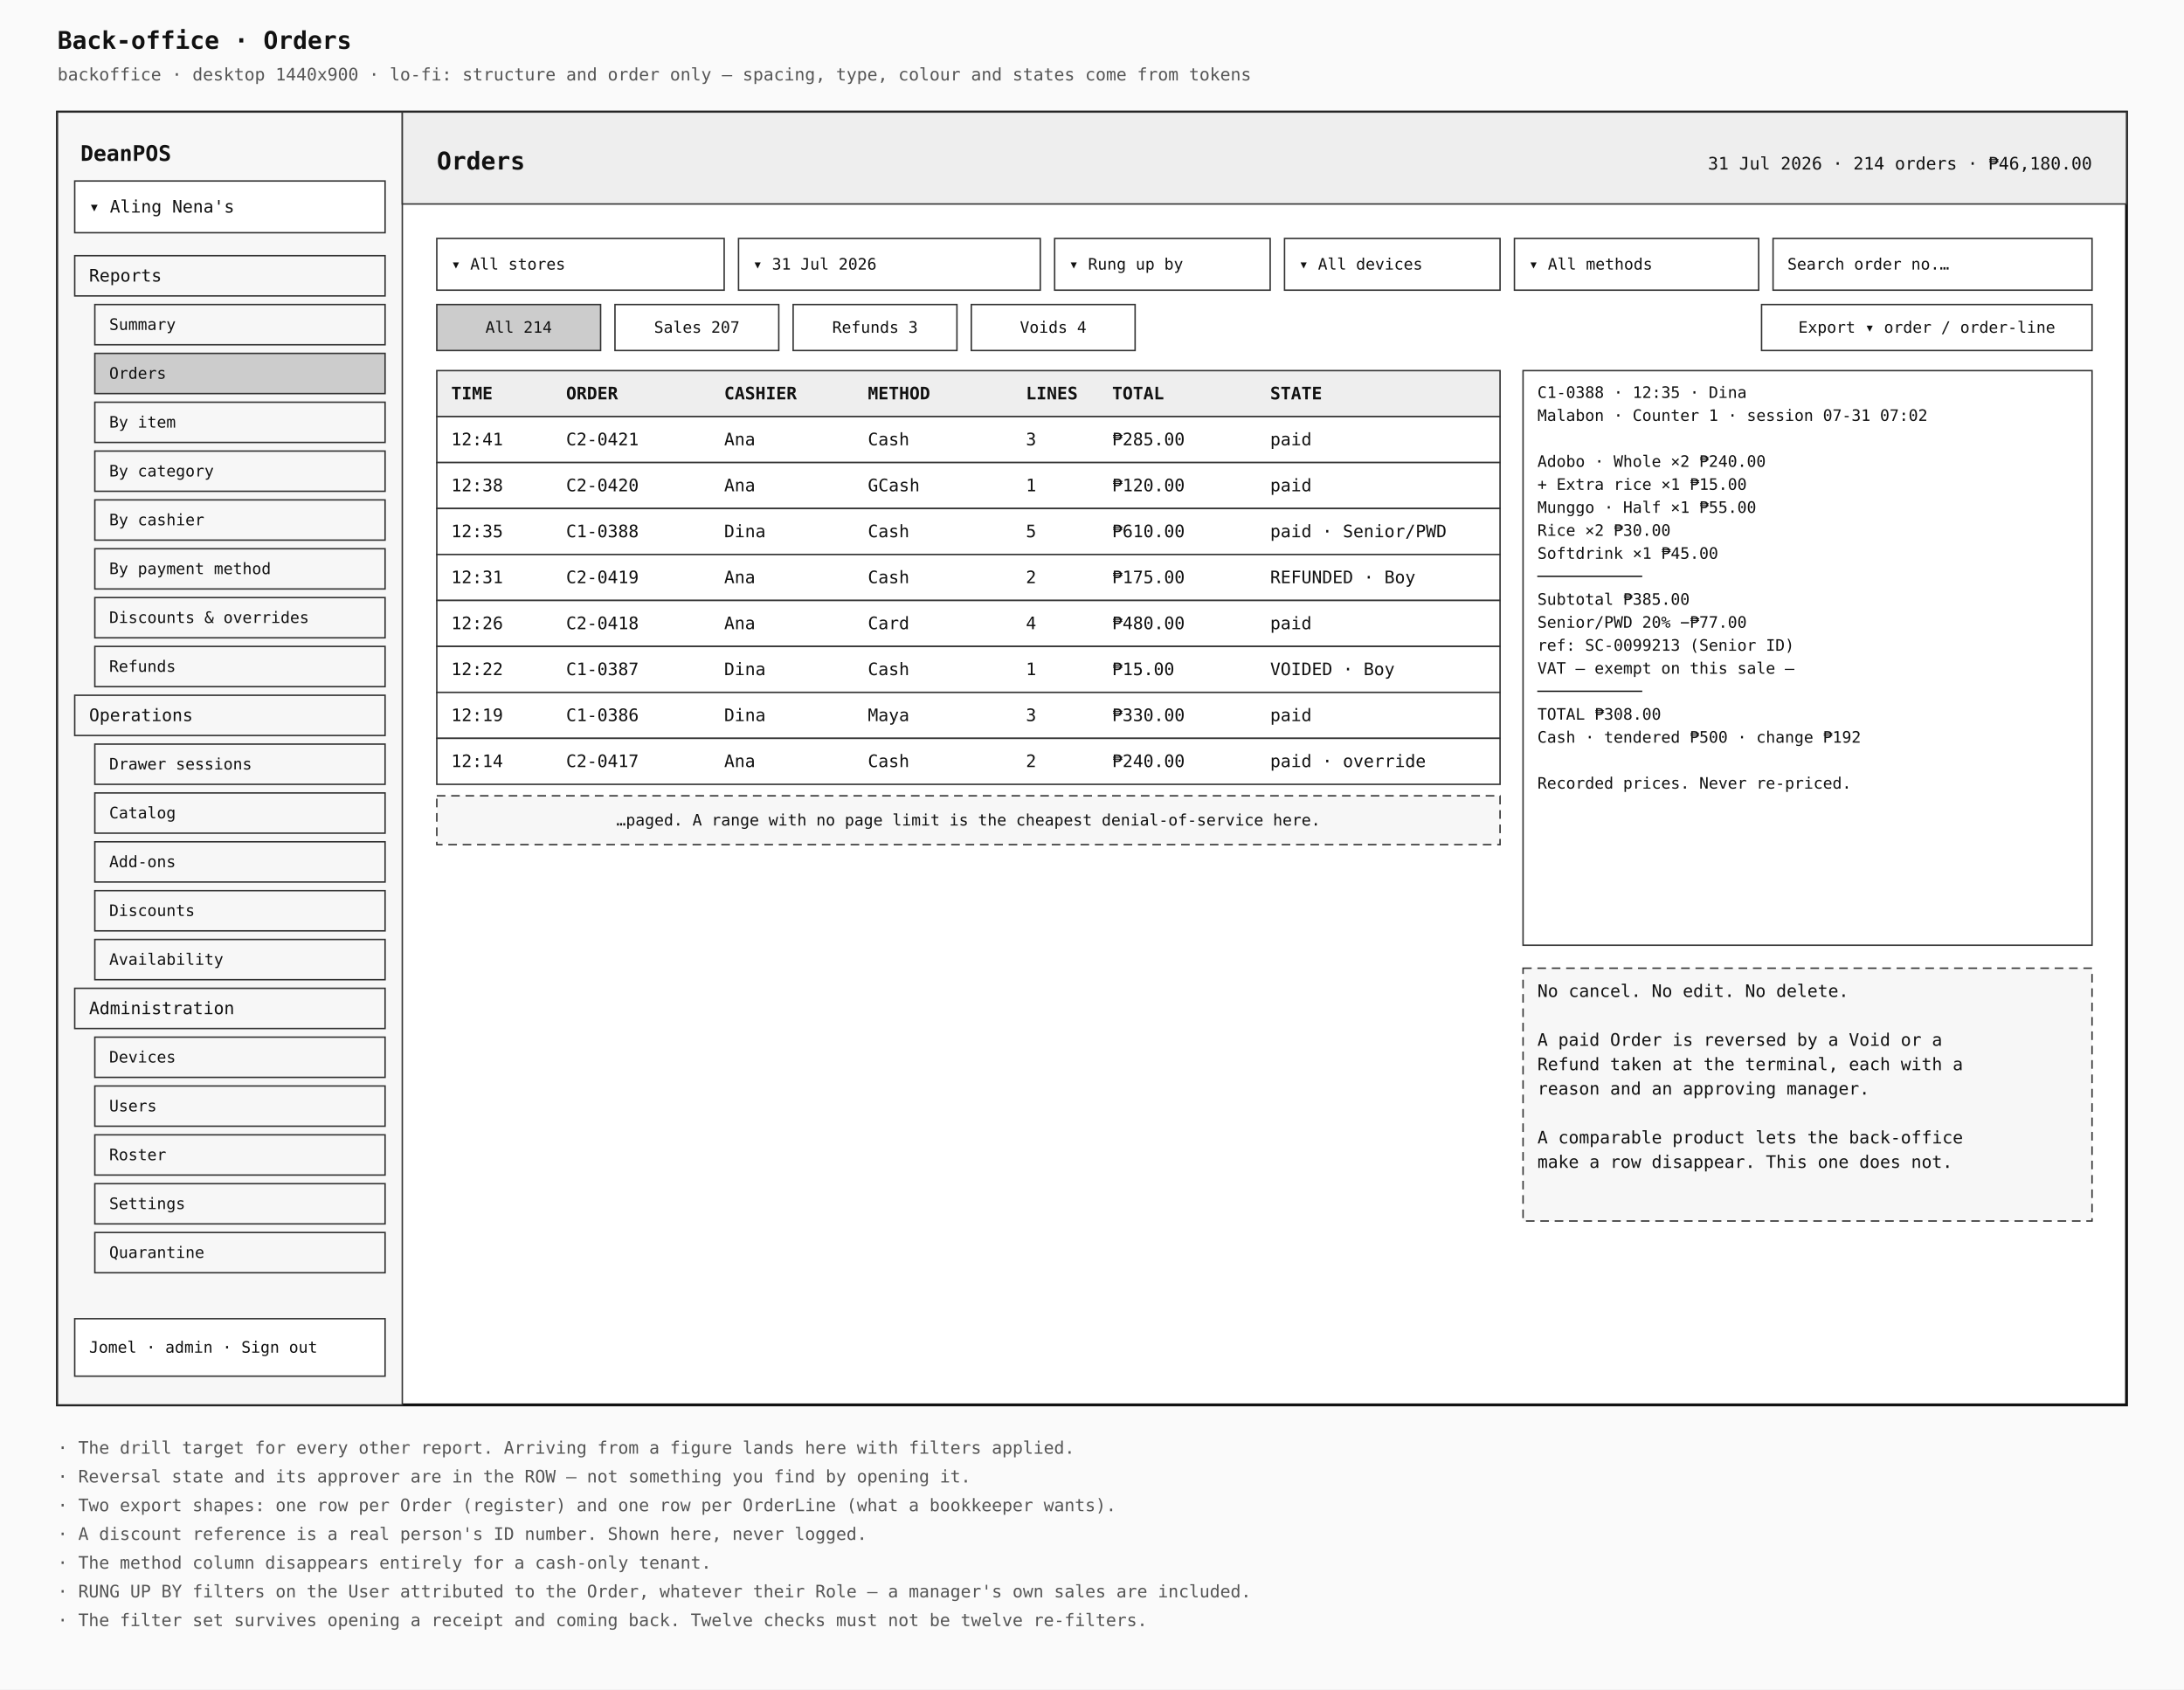
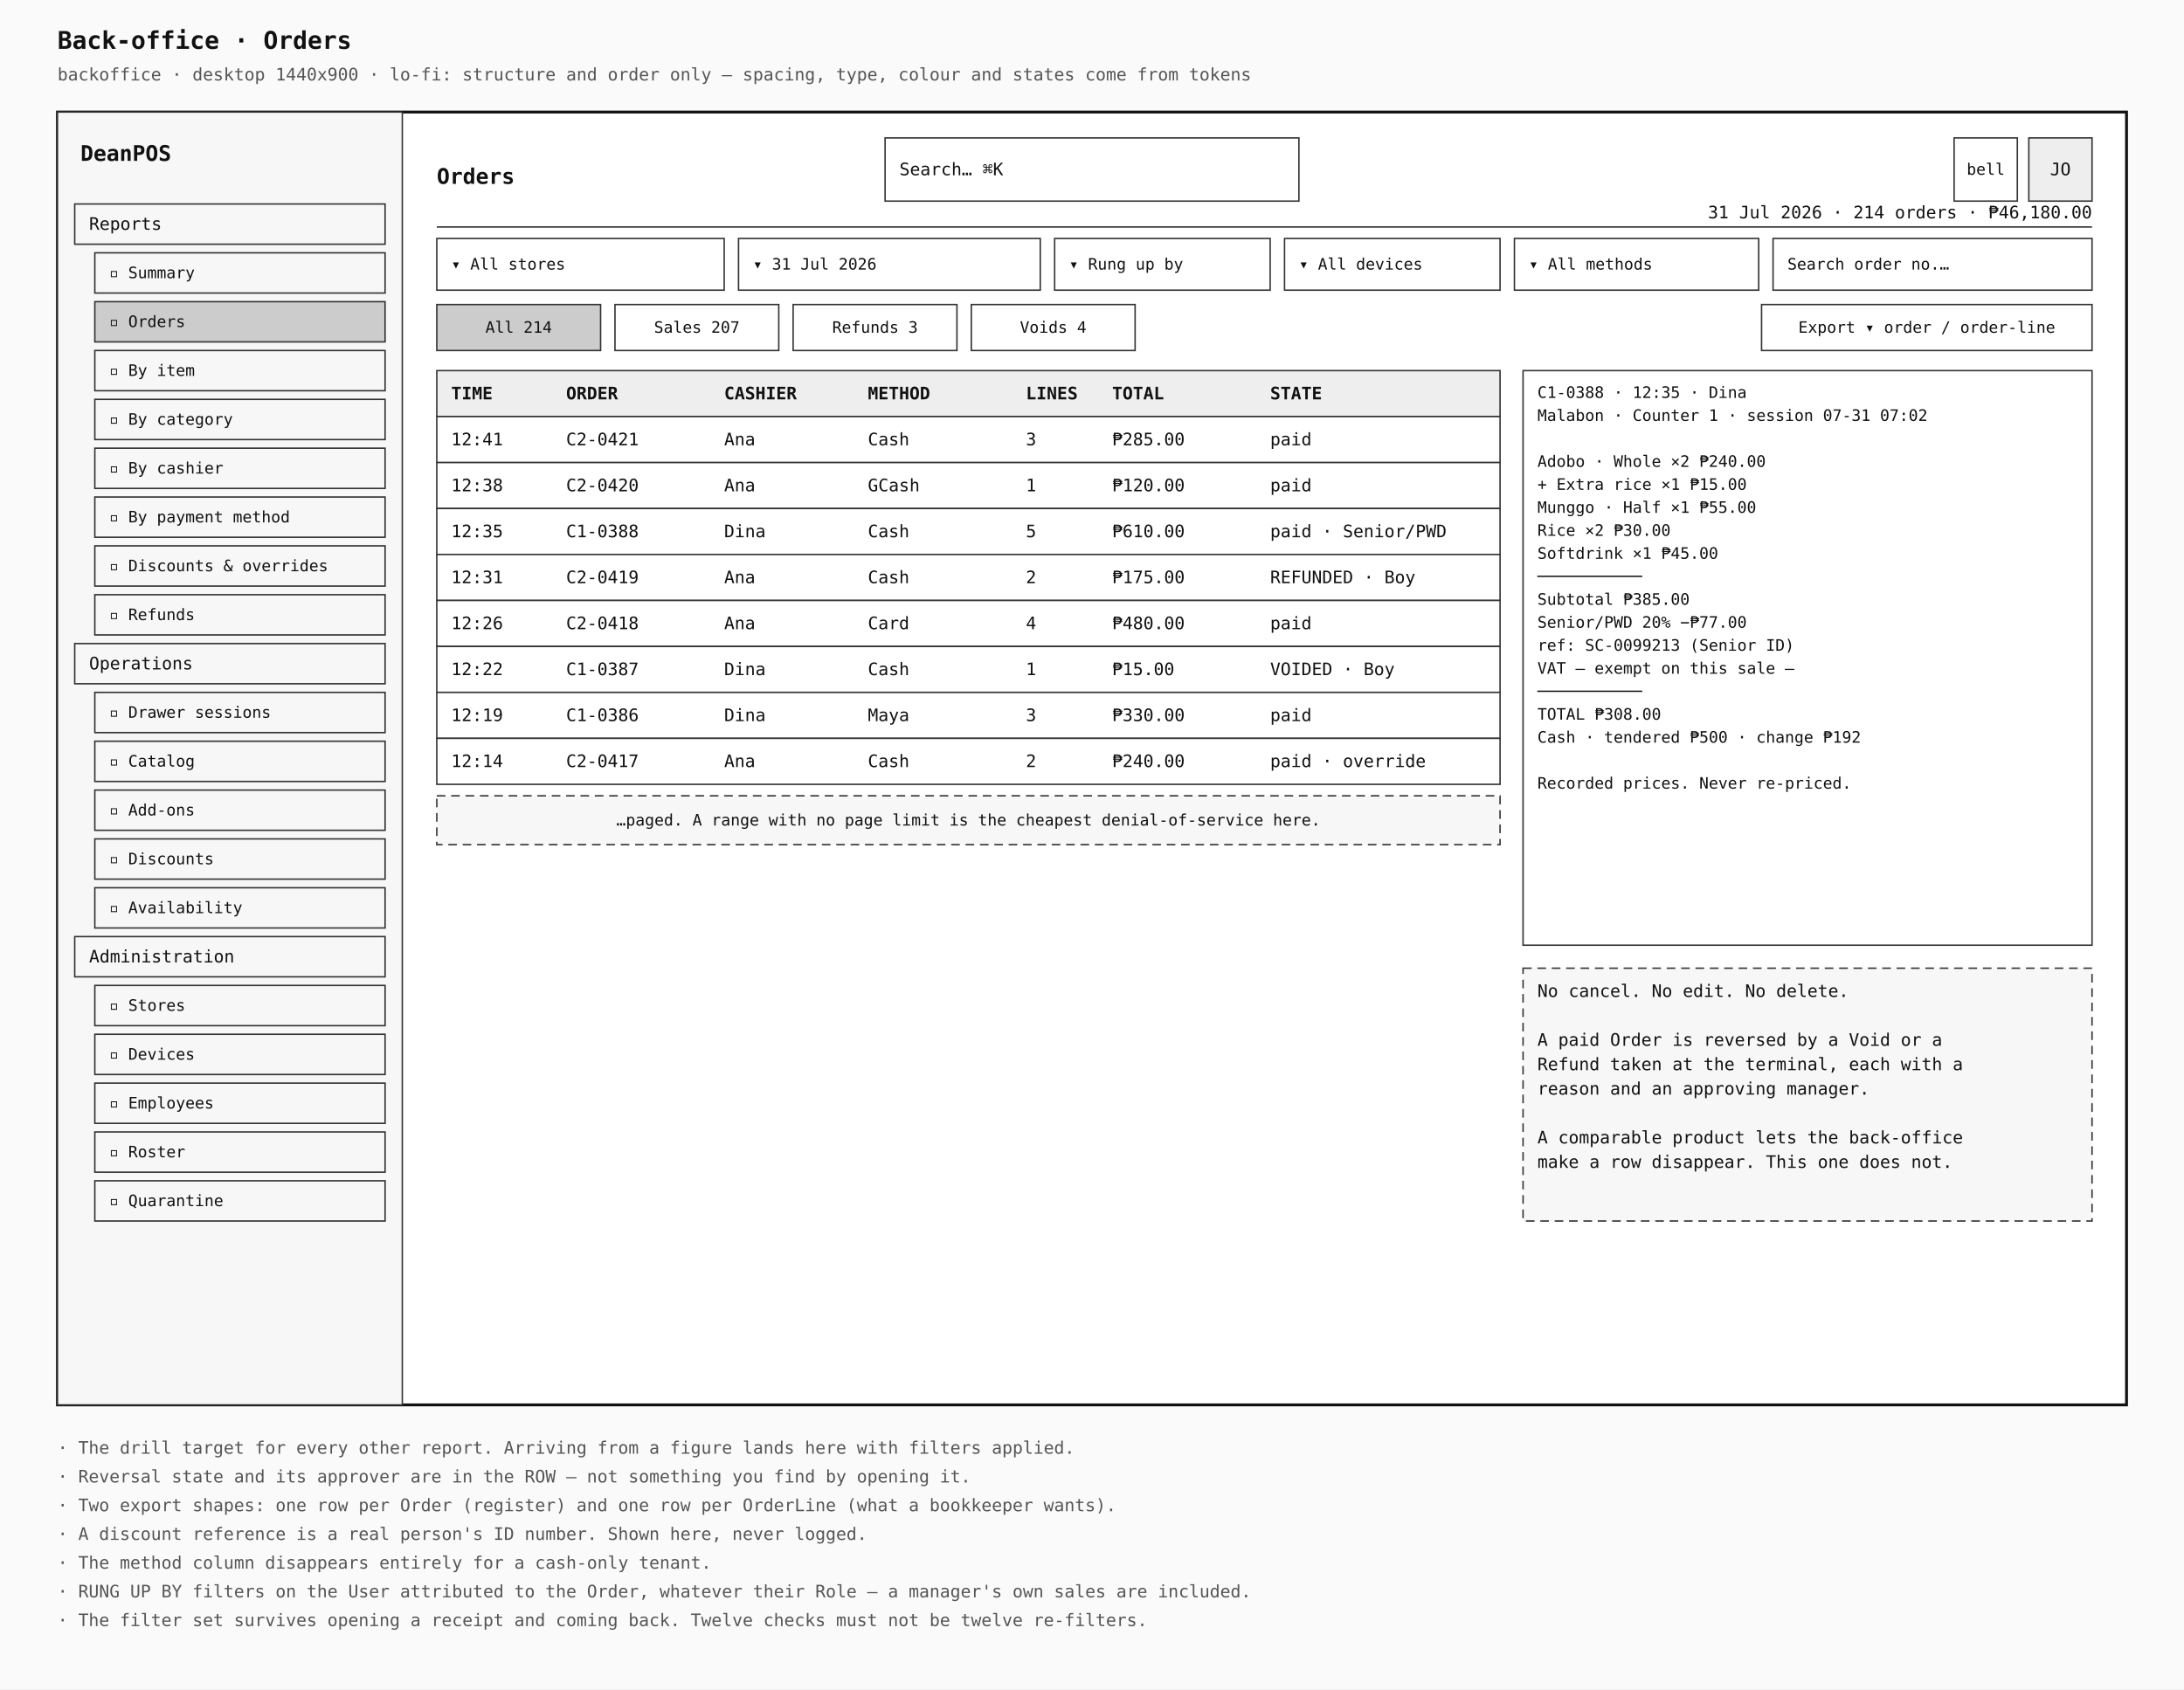
<svg xmlns="http://www.w3.org/2000/svg" width="1520" height="1176" viewBox="0 0 1520 1176" font-family="ui-monospace, SFMono-Regular, Menlo, monospace">
  <rect width="1520" height="1176" fill="#fafafa" />
  <text x="40" y="34" font-size="17" font-weight="bold" fill="#111">Back-office · Orders</text>
  <text x="40" y="56" font-size="12" fill="#555">backoffice · desktop 1440x900 · lo-fi: structure and order only — spacing, type, colour and states come from tokens</text>
  <g transform="translate(40,78)">
    <rect x="0" y="0" width="1440" height="900" fill="#ffffff" stroke="#111" stroke-width="2" />
    <rect x="0" y="0" width="240" height="900" rx="0" fill="#f7f7f7" stroke="#333" stroke-width="1" />
    <text x="16" y="34" font-size="15" text-anchor="start" font-weight="bold" fill="#111">DeanPOS</text>
-     <rect x="12" y="48" width="216" height="36" rx="0" fill="#ffffff" stroke="#333" stroke-width="1" />
-     <text x="22" y="70.0" font-size="12" fill="#111">▾  Aling Nena's</text>
-     <rect x="12" y="100" width="216" height="28" rx="0" fill="#f7f7f7" stroke="#333" stroke-width="1" />
-     <text x="22" y="118.0" font-size="12" fill="#111">Reports</text>
-     <rect x="26" y="134" width="202" height="28" rx="0" fill="#f7f7f7" stroke="#333" stroke-width="1" />
-     <text x="36" y="151.667" font-size="11" fill="#111">Summary</text>
-     <rect x="26" y="168" width="202" height="28" rx="0" fill="#cccccc" stroke="#333" stroke-width="1" />
-     <text x="36" y="185.667" font-size="11" fill="#111">Orders</text>
-     <rect x="26" y="202" width="202" height="28" rx="0" fill="#f7f7f7" stroke="#333" stroke-width="1" />
-     <text x="36" y="219.667" font-size="11" fill="#111">By item</text>
-     <rect x="26" y="236" width="202" height="28" rx="0" fill="#f7f7f7" stroke="#333" stroke-width="1" />
-     <text x="36" y="253.667" font-size="11" fill="#111">By category</text>
-     <rect x="26" y="270" width="202" height="28" rx="0" fill="#f7f7f7" stroke="#333" stroke-width="1" />
-     <text x="36" y="287.667" font-size="11" fill="#111">By cashier</text>
-     <rect x="26" y="304" width="202" height="28" rx="0" fill="#f7f7f7" stroke="#333" stroke-width="1" />
-     <text x="36" y="321.667" font-size="11" fill="#111">By payment method</text>
-     <rect x="26" y="338" width="202" height="28" rx="0" fill="#f7f7f7" stroke="#333" stroke-width="1" />
-     <text x="36" y="355.667" font-size="11" fill="#111">Discounts &amp; overrides</text>
-     <rect x="26" y="372" width="202" height="28" rx="0" fill="#f7f7f7" stroke="#333" stroke-width="1" />
-     <text x="36" y="389.667" font-size="11" fill="#111">Refunds</text>
-     <rect x="12" y="406" width="216" height="28" rx="0" fill="#f7f7f7" stroke="#333" stroke-width="1" />
-     <text x="22" y="424.0" font-size="12" fill="#111">Operations</text>
-     <rect x="26" y="440" width="202" height="28" rx="0" fill="#f7f7f7" stroke="#333" stroke-width="1" />
-     <text x="36" y="457.667" font-size="11" fill="#111">Drawer sessions</text>
-     <rect x="26" y="474" width="202" height="28" rx="0" fill="#f7f7f7" stroke="#333" stroke-width="1" />
-     <text x="36" y="491.667" font-size="11" fill="#111">Catalog</text>
-     <rect x="26" y="508" width="202" height="28" rx="0" fill="#f7f7f7" stroke="#333" stroke-width="1" />
-     <text x="36" y="525.667" font-size="11" fill="#111">Add-ons</text>
-     <rect x="26" y="542" width="202" height="28" rx="0" fill="#f7f7f7" stroke="#333" stroke-width="1" />
-     <text x="36" y="559.667" font-size="11" fill="#111">Discounts</text>
-     <rect x="26" y="576" width="202" height="28" rx="0" fill="#f7f7f7" stroke="#333" stroke-width="1" />
-     <text x="36" y="593.667" font-size="11" fill="#111">Availability</text>
-     <rect x="12" y="610" width="216" height="28" rx="0" fill="#f7f7f7" stroke="#333" stroke-width="1" />
-     <text x="22" y="628.0" font-size="12" fill="#111">Administration</text>
-     <rect x="26" y="644" width="202" height="28" rx="0" fill="#f7f7f7" stroke="#333" stroke-width="1" />
-     <text x="36" y="661.667" font-size="11" fill="#111">Devices</text>
-     <rect x="26" y="678" width="202" height="28" rx="0" fill="#f7f7f7" stroke="#333" stroke-width="1" />
-     <text x="36" y="695.667" font-size="11" fill="#111">Users</text>
-     <rect x="26" y="712" width="202" height="28" rx="0" fill="#f7f7f7" stroke="#333" stroke-width="1" />
-     <text x="36" y="729.667" font-size="11" fill="#111">Roster</text>
-     <rect x="26" y="746" width="202" height="28" rx="0" fill="#f7f7f7" stroke="#333" stroke-width="1" />
-     <text x="36" y="763.667" font-size="11" fill="#111">Settings</text>
-     <rect x="26" y="780" width="202" height="28" rx="0" fill="#f7f7f7" stroke="#333" stroke-width="1" />
-     <text x="36" y="797.667" font-size="11" fill="#111">Quarantine</text>
-     <rect x="12" y="840" width="216" height="40" rx="0" fill="#ffffff" stroke="#333" stroke-width="1" />
-     <text x="22" y="863.667" font-size="11" fill="#111">Jomel · admin  ·  Sign out</text>
-     <rect x="240" y="0" width="1200" height="64" rx="0" fill="#eeeeee" stroke="#333" stroke-width="1" />
-     <text x="264" y="40" font-size="17" text-anchor="start" font-weight="bold" fill="#111">Orders</text>
-     <text x="1416" y="40" font-size="12" text-anchor="end" font-weight="normal" fill="#111">31 Jul 2026 · 214 orders · ₱46,180.00</text>
+     <rect x="12" y="64" width="216" height="28" rx="0" fill="#f7f7f7" stroke="#333" stroke-width="1" />
+     <text x="22" y="82.0" font-size="12" fill="#111">Reports</text>
+     <rect x="26" y="98" width="202" height="28" rx="0" fill="#f7f7f7" stroke="#333" stroke-width="1" />
+     <text x="36" y="115.667" font-size="11" fill="#111">▫  Summary</text>
+     <rect x="26" y="132" width="202" height="28" rx="0" fill="#cccccc" stroke="#333" stroke-width="1" />
+     <text x="36" y="149.667" font-size="11" fill="#111">▫  Orders</text>
+     <rect x="26" y="166" width="202" height="28" rx="0" fill="#f7f7f7" stroke="#333" stroke-width="1" />
+     <text x="36" y="183.667" font-size="11" fill="#111">▫  By item</text>
+     <rect x="26" y="200" width="202" height="28" rx="0" fill="#f7f7f7" stroke="#333" stroke-width="1" />
+     <text x="36" y="217.667" font-size="11" fill="#111">▫  By category</text>
+     <rect x="26" y="234" width="202" height="28" rx="0" fill="#f7f7f7" stroke="#333" stroke-width="1" />
+     <text x="36" y="251.667" font-size="11" fill="#111">▫  By cashier</text>
+     <rect x="26" y="268" width="202" height="28" rx="0" fill="#f7f7f7" stroke="#333" stroke-width="1" />
+     <text x="36" y="285.667" font-size="11" fill="#111">▫  By payment method</text>
+     <rect x="26" y="302" width="202" height="28" rx="0" fill="#f7f7f7" stroke="#333" stroke-width="1" />
+     <text x="36" y="319.667" font-size="11" fill="#111">▫  Discounts &amp; overrides</text>
+     <rect x="26" y="336" width="202" height="28" rx="0" fill="#f7f7f7" stroke="#333" stroke-width="1" />
+     <text x="36" y="353.667" font-size="11" fill="#111">▫  Refunds</text>
+     <rect x="12" y="370" width="216" height="28" rx="0" fill="#f7f7f7" stroke="#333" stroke-width="1" />
+     <text x="22" y="388.0" font-size="12" fill="#111">Operations</text>
+     <rect x="26" y="404" width="202" height="28" rx="0" fill="#f7f7f7" stroke="#333" stroke-width="1" />
+     <text x="36" y="421.667" font-size="11" fill="#111">▫  Drawer sessions</text>
+     <rect x="26" y="438" width="202" height="28" rx="0" fill="#f7f7f7" stroke="#333" stroke-width="1" />
+     <text x="36" y="455.667" font-size="11" fill="#111">▫  Catalog</text>
+     <rect x="26" y="472" width="202" height="28" rx="0" fill="#f7f7f7" stroke="#333" stroke-width="1" />
+     <text x="36" y="489.667" font-size="11" fill="#111">▫  Add-ons</text>
+     <rect x="26" y="506" width="202" height="28" rx="0" fill="#f7f7f7" stroke="#333" stroke-width="1" />
+     <text x="36" y="523.667" font-size="11" fill="#111">▫  Discounts</text>
+     <rect x="26" y="540" width="202" height="28" rx="0" fill="#f7f7f7" stroke="#333" stroke-width="1" />
+     <text x="36" y="557.667" font-size="11" fill="#111">▫  Availability</text>
+     <rect x="12" y="574" width="216" height="28" rx="0" fill="#f7f7f7" stroke="#333" stroke-width="1" />
+     <text x="22" y="592.0" font-size="12" fill="#111">Administration</text>
+     <rect x="26" y="608" width="202" height="28" rx="0" fill="#f7f7f7" stroke="#333" stroke-width="1" />
+     <text x="36" y="625.667" font-size="11" fill="#111">▫  Stores</text>
+     <rect x="26" y="642" width="202" height="28" rx="0" fill="#f7f7f7" stroke="#333" stroke-width="1" />
+     <text x="36" y="659.667" font-size="11" fill="#111">▫  Devices</text>
+     <rect x="26" y="676" width="202" height="28" rx="0" fill="#f7f7f7" stroke="#333" stroke-width="1" />
+     <text x="36" y="693.667" font-size="11" fill="#111">▫  Employees</text>
+     <rect x="26" y="710" width="202" height="28" rx="0" fill="#f7f7f7" stroke="#333" stroke-width="1" />
+     <text x="36" y="727.667" font-size="11" fill="#111">▫  Roster</text>
+     <rect x="26" y="744" width="202" height="28" rx="0" fill="#f7f7f7" stroke="#333" stroke-width="1" />
+     <text x="36" y="761.667" font-size="11" fill="#111">▫  Quarantine</text>
+     <text x="264" y="50" font-size="15" text-anchor="start" font-weight="bold" fill="#111">Orders</text>
+     <rect x="576.0" y="18" width="288" height="44" rx="0" fill="#ffffff" stroke="#333" stroke-width="1" />
+     <text x="586.0" y="44.0" font-size="12" fill="#111">Search…                          ⌘K</text>
+     <rect x="1320" y="18" width="44" height="44" rx="0" fill="#ffffff" stroke="#333" stroke-width="1" />
+     <text x="1342.0" y="43.667" font-size="11" text-anchor="middle" fill="#111">bell</text>
+     <rect x="1372" y="18" width="44" height="44" rx="0" fill="#eeeeee" stroke="#333" stroke-width="1" />
+     <text x="1394.0" y="44.0" font-size="12" text-anchor="middle" fill="#111">JO</text>
+     <line x1="264" y1="80" x2="1416" y2="80" stroke="#333" />
+     <text x="1416" y="74" font-size="12" text-anchor="end" font-weight="normal" fill="#111">31 Jul 2026 · 214 orders · ₱46,180.00</text>
    <rect x="264" y="88" width="200" height="36" rx="0" fill="#ffffff" stroke="#333" stroke-width="1" />
    <text x="274" y="109.667" font-size="11" fill="#111">▾  All stores</text>
    <rect x="474" y="88" width="210" height="36" rx="0" fill="#ffffff" stroke="#333" stroke-width="1" />
    <text x="484" y="109.667" font-size="11" fill="#111">▾  31 Jul 2026</text>
    <rect x="694" y="88" width="150" height="36" rx="0" fill="#ffffff" stroke="#333" stroke-width="1" />
    <text x="704" y="109.667" font-size="11" fill="#111">▾  Rung up by</text>
    <rect x="854" y="88" width="150" height="36" rx="0" fill="#ffffff" stroke="#333" stroke-width="1" />
    <text x="864" y="109.667" font-size="11" fill="#111">▾  All devices</text>
    <rect x="1014" y="88" width="170" height="36" rx="0" fill="#ffffff" stroke="#333" stroke-width="1" />
    <text x="1024" y="109.667" font-size="11" fill="#111">▾  All methods</text>
    <rect x="1194" y="88" width="222" height="36" rx="0" fill="#ffffff" stroke="#333" stroke-width="1" />
    <text x="1204" y="109.667" font-size="11" fill="#111">Search order no.…</text>
    <rect x="264" y="134" width="114" height="32" rx="0" fill="#cccccc" stroke="#333" stroke-width="1" />
    <text x="321.0" y="153.667" font-size="11" text-anchor="middle" fill="#111">All 214</text>
    <rect x="388" y="134" width="114" height="32" rx="0" fill="#ffffff" stroke="#333" stroke-width="1" />
    <text x="445.0" y="153.667" font-size="11" text-anchor="middle" fill="#111">Sales 207</text>
    <rect x="512" y="134" width="114" height="32" rx="0" fill="#ffffff" stroke="#333" stroke-width="1" />
    <text x="569.0" y="153.667" font-size="11" text-anchor="middle" fill="#111">Refunds 3</text>
    <rect x="636" y="134" width="114" height="32" rx="0" fill="#ffffff" stroke="#333" stroke-width="1" />
    <text x="693.0" y="153.667" font-size="11" text-anchor="middle" fill="#111">Voids 4</text>
    <rect x="1186" y="134" width="230" height="32" rx="0" fill="#ffffff" stroke="#333" stroke-width="1" />
    <text x="1301.0" y="153.667" font-size="11" text-anchor="middle" fill="#111">Export ▾  order / order-line</text>
    <rect x="264" y="180" width="740" height="32" rx="0" fill="#eeeeee" stroke="#333" stroke-width="1" />
    <text x="274" y="200.0" font-size="12" text-anchor="start" font-weight="bold" fill="#111">TIME</text>
    <text x="354" y="200.0" font-size="12" text-anchor="start" font-weight="bold" fill="#111">ORDER</text>
    <text x="464" y="200.0" font-size="12" text-anchor="start" font-weight="bold" fill="#111">CASHIER</text>
    <text x="564" y="200.0" font-size="12" text-anchor="start" font-weight="bold" fill="#111">METHOD</text>
    <text x="674" y="200.0" font-size="12" text-anchor="start" font-weight="bold" fill="#111">LINES</text>
    <text x="734" y="200.0" font-size="12" text-anchor="start" font-weight="bold" fill="#111">TOTAL</text>
    <text x="844" y="200.0" font-size="12" text-anchor="start" font-weight="bold" fill="#111">STATE</text>
    <rect x="264" y="212" width="740" height="32" rx="0" fill="#ffffff" stroke="#333" stroke-width="1" />
    <text x="274" y="232.0" font-size="12" text-anchor="start" font-weight="normal" fill="#111">12:41</text>
    <text x="354" y="232.0" font-size="12" text-anchor="start" font-weight="normal" fill="#111">C2-0421</text>
    <text x="464" y="232.0" font-size="12" text-anchor="start" font-weight="normal" fill="#111">Ana</text>
    <text x="564" y="232.0" font-size="12" text-anchor="start" font-weight="normal" fill="#111">Cash</text>
    <text x="674" y="232.0" font-size="12" text-anchor="start" font-weight="normal" fill="#111">3</text>
    <text x="734" y="232.0" font-size="12" text-anchor="start" font-weight="normal" fill="#111">₱285.00</text>
    <text x="844" y="232.0" font-size="12" text-anchor="start" font-weight="normal" fill="#111">paid</text>
    <rect x="264" y="244" width="740" height="32" rx="0" fill="#ffffff" stroke="#333" stroke-width="1" />
    <text x="274" y="264.0" font-size="12" text-anchor="start" font-weight="normal" fill="#111">12:38</text>
    <text x="354" y="264.0" font-size="12" text-anchor="start" font-weight="normal" fill="#111">C2-0420</text>
    <text x="464" y="264.0" font-size="12" text-anchor="start" font-weight="normal" fill="#111">Ana</text>
    <text x="564" y="264.0" font-size="12" text-anchor="start" font-weight="normal" fill="#111">GCash</text>
    <text x="674" y="264.0" font-size="12" text-anchor="start" font-weight="normal" fill="#111">1</text>
    <text x="734" y="264.0" font-size="12" text-anchor="start" font-weight="normal" fill="#111">₱120.00</text>
    <text x="844" y="264.0" font-size="12" text-anchor="start" font-weight="normal" fill="#111">paid</text>
    <rect x="264" y="276" width="740" height="32" rx="0" fill="#ffffff" stroke="#333" stroke-width="1" />
    <text x="274" y="296.0" font-size="12" text-anchor="start" font-weight="normal" fill="#111">12:35</text>
    <text x="354" y="296.0" font-size="12" text-anchor="start" font-weight="normal" fill="#111">C1-0388</text>
    <text x="464" y="296.0" font-size="12" text-anchor="start" font-weight="normal" fill="#111">Dina</text>
    <text x="564" y="296.0" font-size="12" text-anchor="start" font-weight="normal" fill="#111">Cash</text>
    <text x="674" y="296.0" font-size="12" text-anchor="start" font-weight="normal" fill="#111">5</text>
    <text x="734" y="296.0" font-size="12" text-anchor="start" font-weight="normal" fill="#111">₱610.00</text>
    <text x="844" y="296.0" font-size="12" text-anchor="start" font-weight="normal" fill="#111">paid · Senior/PWD</text>
    <rect x="264" y="308" width="740" height="32" rx="0" fill="#ffffff" stroke="#333" stroke-width="1" />
    <text x="274" y="328.0" font-size="12" text-anchor="start" font-weight="normal" fill="#111">12:31</text>
    <text x="354" y="328.0" font-size="12" text-anchor="start" font-weight="normal" fill="#111">C2-0419</text>
    <text x="464" y="328.0" font-size="12" text-anchor="start" font-weight="normal" fill="#111">Ana</text>
    <text x="564" y="328.0" font-size="12" text-anchor="start" font-weight="normal" fill="#111">Cash</text>
    <text x="674" y="328.0" font-size="12" text-anchor="start" font-weight="normal" fill="#111">2</text>
    <text x="734" y="328.0" font-size="12" text-anchor="start" font-weight="normal" fill="#111">₱175.00</text>
    <text x="844" y="328.0" font-size="12" text-anchor="start" font-weight="normal" fill="#111">REFUNDED · Boy</text>
    <rect x="264" y="340" width="740" height="32" rx="0" fill="#ffffff" stroke="#333" stroke-width="1" />
    <text x="274" y="360.0" font-size="12" text-anchor="start" font-weight="normal" fill="#111">12:26</text>
    <text x="354" y="360.0" font-size="12" text-anchor="start" font-weight="normal" fill="#111">C2-0418</text>
    <text x="464" y="360.0" font-size="12" text-anchor="start" font-weight="normal" fill="#111">Ana</text>
    <text x="564" y="360.0" font-size="12" text-anchor="start" font-weight="normal" fill="#111">Card</text>
    <text x="674" y="360.0" font-size="12" text-anchor="start" font-weight="normal" fill="#111">4</text>
    <text x="734" y="360.0" font-size="12" text-anchor="start" font-weight="normal" fill="#111">₱480.00</text>
    <text x="844" y="360.0" font-size="12" text-anchor="start" font-weight="normal" fill="#111">paid</text>
    <rect x="264" y="372" width="740" height="32" rx="0" fill="#ffffff" stroke="#333" stroke-width="1" />
    <text x="274" y="392.0" font-size="12" text-anchor="start" font-weight="normal" fill="#111">12:22</text>
    <text x="354" y="392.0" font-size="12" text-anchor="start" font-weight="normal" fill="#111">C1-0387</text>
    <text x="464" y="392.0" font-size="12" text-anchor="start" font-weight="normal" fill="#111">Dina</text>
    <text x="564" y="392.0" font-size="12" text-anchor="start" font-weight="normal" fill="#111">Cash</text>
    <text x="674" y="392.0" font-size="12" text-anchor="start" font-weight="normal" fill="#111">1</text>
    <text x="734" y="392.0" font-size="12" text-anchor="start" font-weight="normal" fill="#111">₱15.00</text>
    <text x="844" y="392.0" font-size="12" text-anchor="start" font-weight="normal" fill="#111">VOIDED · Boy</text>
    <rect x="264" y="404" width="740" height="32" rx="0" fill="#ffffff" stroke="#333" stroke-width="1" />
    <text x="274" y="424.0" font-size="12" text-anchor="start" font-weight="normal" fill="#111">12:19</text>
    <text x="354" y="424.0" font-size="12" text-anchor="start" font-weight="normal" fill="#111">C1-0386</text>
    <text x="464" y="424.0" font-size="12" text-anchor="start" font-weight="normal" fill="#111">Dina</text>
    <text x="564" y="424.0" font-size="12" text-anchor="start" font-weight="normal" fill="#111">Maya</text>
    <text x="674" y="424.0" font-size="12" text-anchor="start" font-weight="normal" fill="#111">3</text>
    <text x="734" y="424.0" font-size="12" text-anchor="start" font-weight="normal" fill="#111">₱330.00</text>
    <text x="844" y="424.0" font-size="12" text-anchor="start" font-weight="normal" fill="#111">paid</text>
    <rect x="264" y="436" width="740" height="32" rx="0" fill="#ffffff" stroke="#333" stroke-width="1" />
    <text x="274" y="456.0" font-size="12" text-anchor="start" font-weight="normal" fill="#111">12:14</text>
    <text x="354" y="456.0" font-size="12" text-anchor="start" font-weight="normal" fill="#111">C2-0417</text>
    <text x="464" y="456.0" font-size="12" text-anchor="start" font-weight="normal" fill="#111">Ana</text>
    <text x="564" y="456.0" font-size="12" text-anchor="start" font-weight="normal" fill="#111">Cash</text>
    <text x="674" y="456.0" font-size="12" text-anchor="start" font-weight="normal" fill="#111">2</text>
    <text x="734" y="456.0" font-size="12" text-anchor="start" font-weight="normal" fill="#111">₱240.00</text>
    <text x="844" y="456.0" font-size="12" text-anchor="start" font-weight="normal" fill="#111">paid · override</text>
    <rect x="264" y="476" width="740" height="34" rx="0" fill="#f7f7f7" stroke="#333" stroke-width="1" stroke-dasharray="6 4" />
    <text x="634.0" y="496.667" font-size="11" text-anchor="middle" fill="#111">…paged. A range with no page limit is the cheapest denial-of-service here.</text>
    <rect x="1020" y="180" width="396" height="400" rx="0" fill="#ffffff" stroke="#333" stroke-width="1" />
    <text x="1030" y="199" font-size="11" fill="#111">C1-0388   ·   12:35   ·   Dina</text>
    <text x="1030" y="215" font-size="11" fill="#111">Malabon · Counter 1 · session 07-31 07:02</text>
    <text x="1030" y="231" font-size="11" fill="#111" />
    <text x="1030" y="247" font-size="11" fill="#111">Adobo · Whole  ×2            ₱240.00</text>
    <text x="1030" y="263" font-size="11" fill="#111">  + Extra rice ×1             ₱15.00</text>
    <text x="1030" y="279" font-size="11" fill="#111">Munggo · Half  ×1             ₱55.00</text>
    <text x="1030" y="295" font-size="11" fill="#111">Rice           ×2             ₱30.00</text>
    <text x="1030" y="311" font-size="11" fill="#111">Softdrink      ×1             ₱45.00</text>
    <text x="1030" y="327" font-size="11" fill="#111">                        ───────────</text>
    <text x="1030" y="343" font-size="11" fill="#111">Subtotal                    ₱385.00</text>
    <text x="1030" y="359" font-size="11" fill="#111">Senior/PWD 20%              −₱77.00</text>
    <text x="1030" y="375" font-size="11" fill="#111">  ref: SC-0099213 (Senior ID)</text>
    <text x="1030" y="391" font-size="11" fill="#111">VAT — exempt on this sale         —</text>
    <text x="1030" y="407" font-size="11" fill="#111">                        ───────────</text>
    <text x="1030" y="423" font-size="11" fill="#111">TOTAL                       ₱308.00</text>
    <text x="1030" y="439" font-size="11" fill="#111">Cash · tendered ₱500 · change ₱192</text>
    <text x="1030" y="455" font-size="11" fill="#111" />
    <text x="1030" y="471" font-size="11" fill="#111">Recorded prices. Never re-priced.</text>
    <rect x="1020" y="596" width="396" height="176" rx="0" fill="#f7f7f7" stroke="#333" stroke-width="1" stroke-dasharray="6 4" />
    <text x="1030" y="616" font-size="12" fill="#111">No cancel. No edit. No delete.</text>
    <text x="1030" y="633" font-size="12" fill="#111" />
    <text x="1030" y="650" font-size="12" fill="#111">A paid Order is reversed by a Void or a</text>
    <text x="1030" y="667" font-size="12" fill="#111">Refund taken at the terminal, each with a</text>
    <text x="1030" y="684" font-size="12" fill="#111">reason and an approving manager.</text>
    <text x="1030" y="701" font-size="12" fill="#111" />
    <text x="1030" y="718" font-size="12" fill="#111">A comparable product lets the back-office</text>
    <text x="1030" y="735" font-size="12" fill="#111">make a row disappear. This one does not.</text>
    <text x="0" y="934" font-size="12" fill="#555">· The drill target for every other report. Arriving from a figure lands here with filters applied.</text>
    <text x="0" y="954" font-size="12" fill="#555">· Reversal state and its approver are in the ROW — not something you find by opening it.</text>
    <text x="0" y="974" font-size="12" fill="#555">· Two export shapes: one row per Order (register) and one row per OrderLine (what a bookkeeper wants).</text>
    <text x="0" y="994" font-size="12" fill="#555">· A discount reference is a real person's ID number. Shown here, never logged.</text>
    <text x="0" y="1014" font-size="12" fill="#555">· The method column disappears entirely for a cash-only tenant.</text>
    <text x="0" y="1034" font-size="12" fill="#555">· RUNG UP BY filters on the User attributed to the Order, whatever their Role — a manager's own sales are included.</text>
    <text x="0" y="1054" font-size="12" fill="#555">· The filter set survives opening a receipt and coming back. Twelve checks must not be twelve re-filters.</text>
  </g>
</svg>
